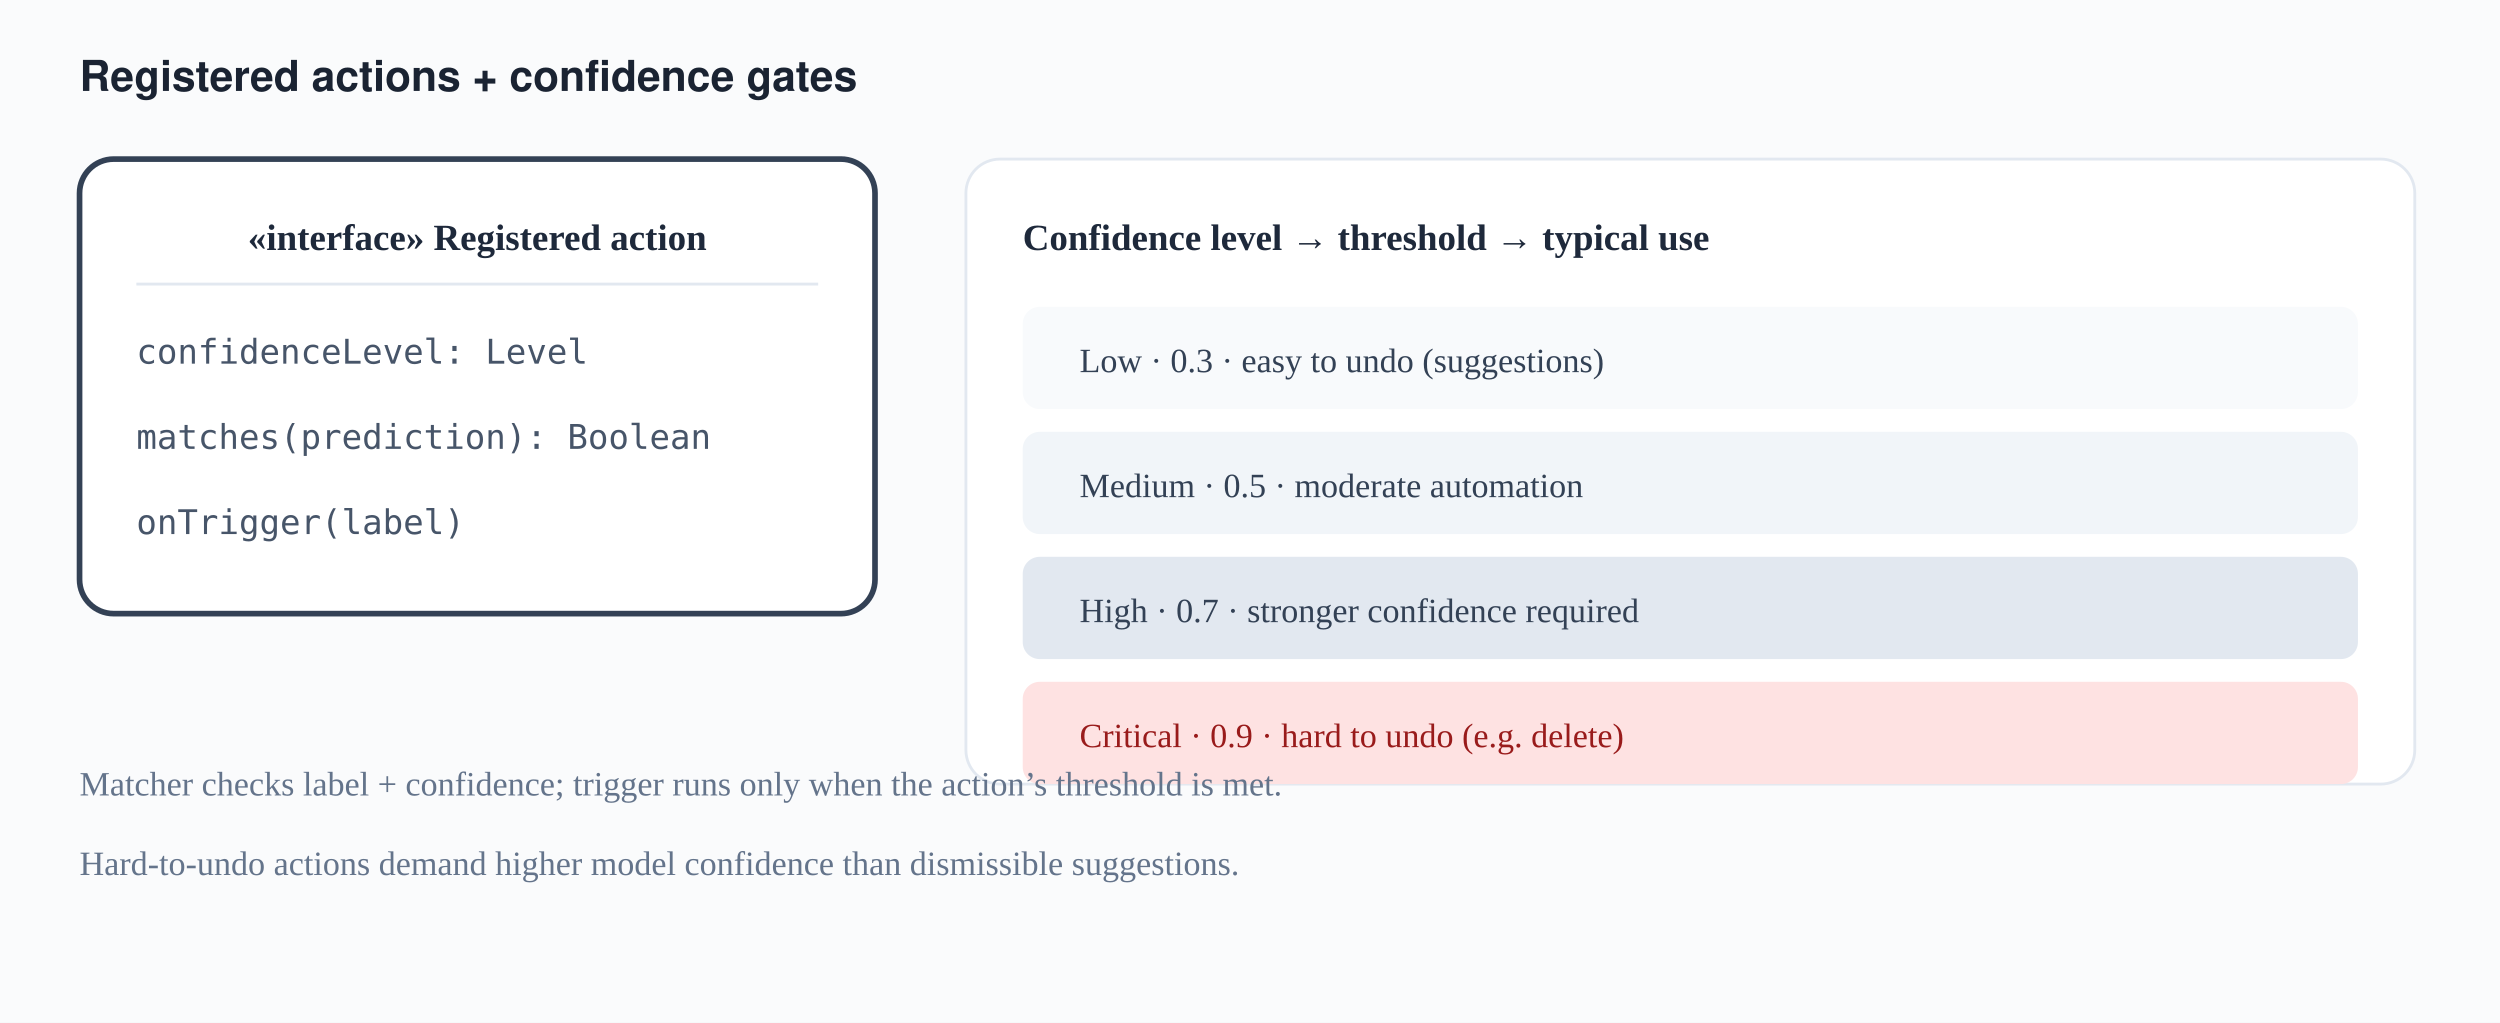
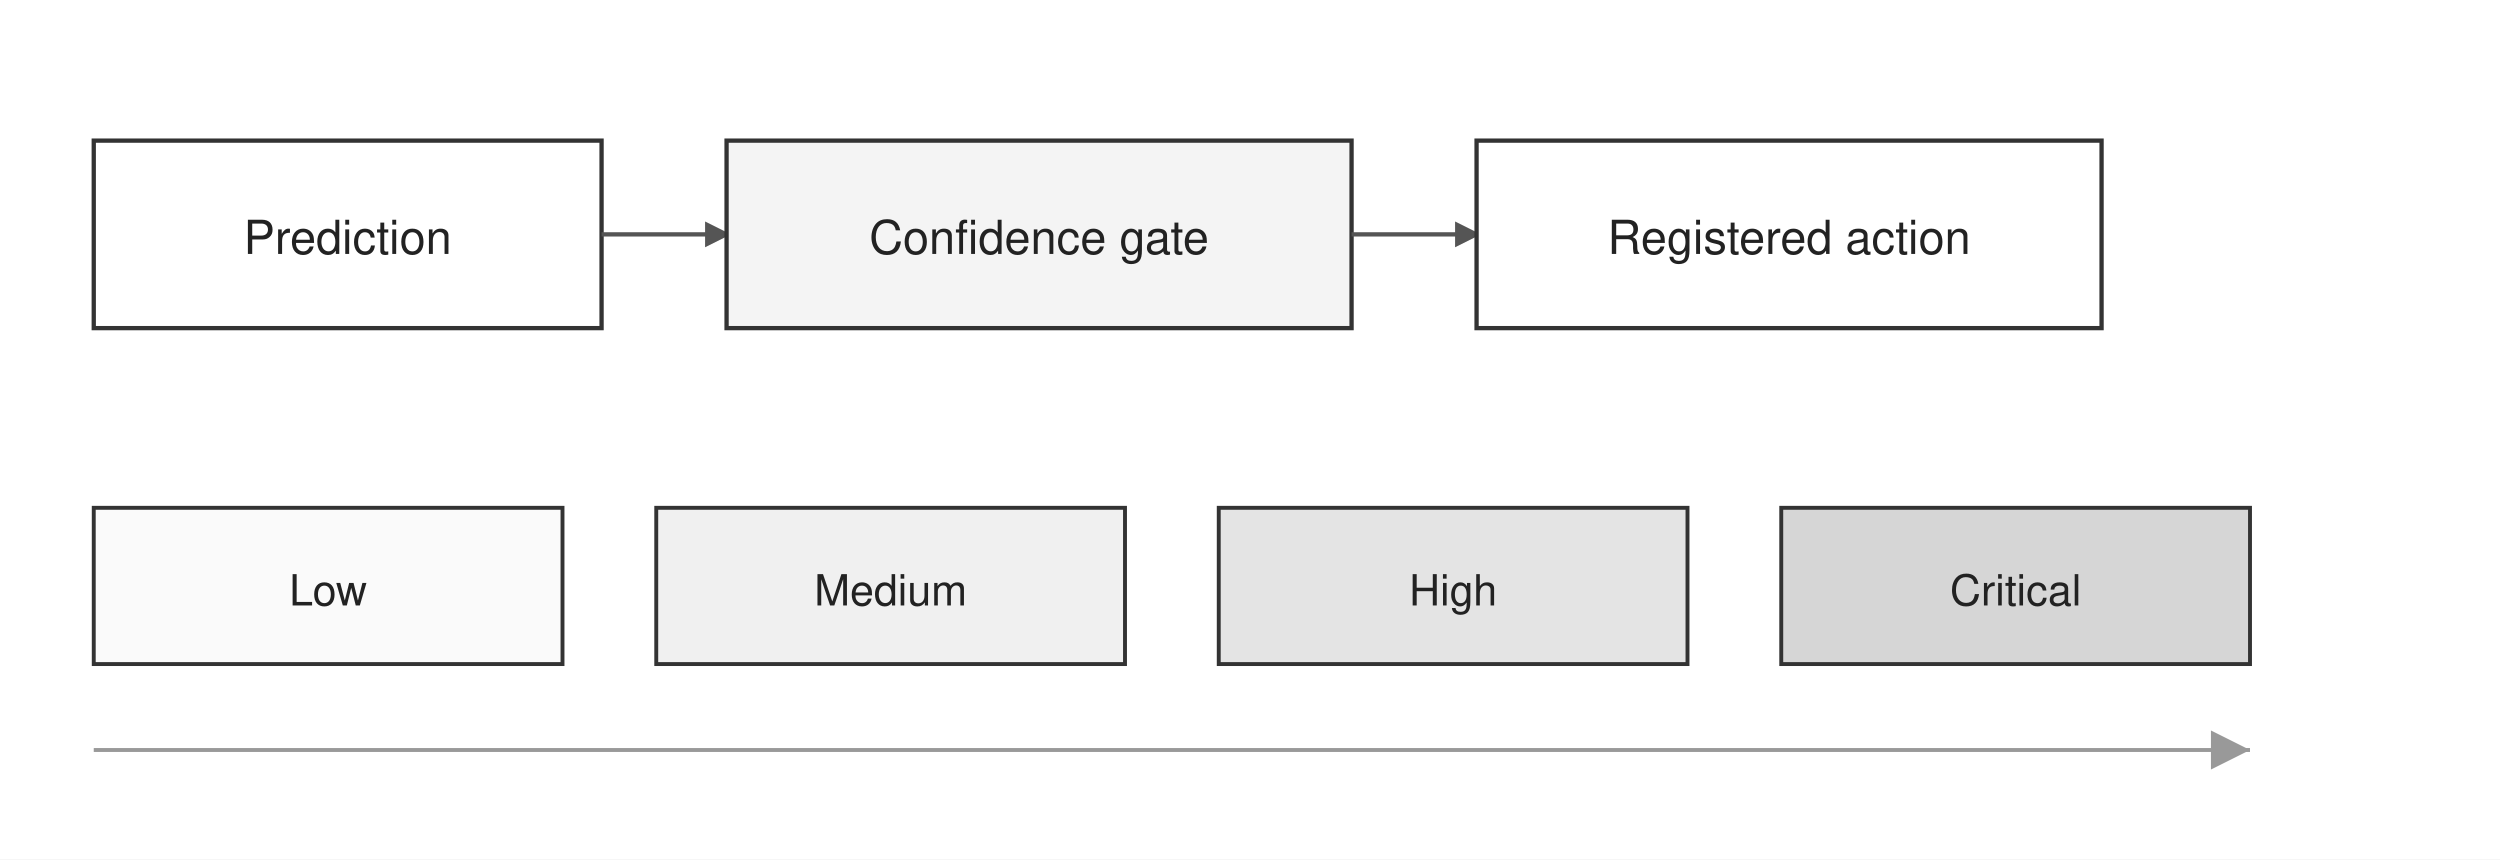
- <svg xmlns="http://www.w3.org/2000/svg" width="880" height="360" viewBox="0 0 880 360">
-   <rect width="880" height="360" fill="#fafbfc" />
-   <text x="28" y="32" font-family="Helvetica,Arial,sans-serif" font-size="15" font-weight="700" fill="#1a2332">Registered actions + confidence gates</text>
-   <rect x="28" y="56" width="280" height="160" rx="12" fill="#fff" stroke="#334155" stroke-width="2" />
-   <text x="168" y="88" text-anchor="middle" font-size="13" font-weight="700" fill="#1e293b">«interface» Registered action</text>
-   <line x1="48" y1="100" x2="288" y2="100" stroke="#e2e8f0" />
-   <text x="48" y="128" font-family="Menlo,monospace" font-size="12" fill="#475569">confidenceLevel: Level</text>
-   <text x="48" y="158" font-family="Menlo,monospace" font-size="12" fill="#475569">matches(prediction): Boolean</text>
-   <text x="48" y="188" font-family="Menlo,monospace" font-size="12" fill="#475569">onTrigger(label)</text>
-   <rect x="340" y="56" width="510" height="220" rx="12" fill="#fff" stroke="#e2e8f0" />
-   <text x="360" y="88" font-size="13" font-weight="700" fill="#1e293b">Confidence level → threshold → typical use</text>
-   <rect x="360" y="108" width="470" height="36" rx="6" fill="#f8fafc" />
-   <text x="380" y="131" font-size="12" fill="#334155">Low · 0.3 · easy to undo (suggestions)</text>
-   <rect x="360" y="152" width="470" height="36" rx="6" fill="#f1f5f9" />
-   <text x="380" y="175" font-size="12" fill="#334155">Medium · 0.5 · moderate automation</text>
-   <rect x="360" y="196" width="470" height="36" rx="6" fill="#e2e8f0" />
-   <text x="380" y="219" font-size="12" fill="#334155">High · 0.7 · stronger confidence required</text>
-   <rect x="360" y="240" width="470" height="36" rx="6" fill="#fee2e2" />
-   <text x="380" y="263" font-size="12" fill="#991b1b">Critical · 0.9 · hard to undo (e.g. delete)</text>
-   <text x="28" y="280" font-size="12" fill="#64748b">Matcher checks label + confidence; trigger runs only when the action’s threshold is met.</text>
-   <text x="28" y="308" font-size="12" fill="#64748b">Hard-to-undo actions demand higher model confidence than dismissible suggestions.</text>
+ <svg xmlns="http://www.w3.org/2000/svg" width="640" height="220" viewBox="0 0 640 220">
+   <defs>
+     <marker id="arr" markerWidth="6" markerHeight="6" refX="5" refY="3" orient="auto">
+       <path d="M0,0 L6,3 L0,6" fill="#555" />
+     </marker>
+   </defs>
+   <rect width="640" height="220" fill="#fff" />
+   <rect x="24" y="36" width="130" height="48" fill="#fff" stroke="#333" stroke-width="1.1" />
+   <text x="89" y="65" text-anchor="middle" font-family="Helvetica,Arial,sans-serif" font-size="12" fill="#222">Prediction</text>
+   <line x1="154" y1="60" x2="186" y2="60" stroke="#555" stroke-width="1.1" marker-end="url(#arr)" />
+   <rect x="186" y="36" width="160" height="48" fill="#f4f4f4" stroke="#333" stroke-width="1.1" />
+   <text x="266" y="65" text-anchor="middle" font-family="Helvetica,Arial,sans-serif" font-size="12" fill="#222">Confidence gate</text>
+   <line x1="346" y1="60" x2="378" y2="60" stroke="#555" stroke-width="1.1" marker-end="url(#arr)" />
+   <rect x="378" y="36" width="160" height="48" fill="#fff" stroke="#333" stroke-width="1.1" />
+   <text x="458" y="65" text-anchor="middle" font-family="Helvetica,Arial,sans-serif" font-size="12" fill="#222">Registered action</text>
+   <rect x="24" y="130" width="120" height="40" fill="#fafafa" stroke="#333" stroke-width="1" />
+   <text x="84" y="155" text-anchor="middle" font-family="Helvetica,Arial,sans-serif" font-size="11" fill="#222">Low</text>
+   <rect x="168" y="130" width="120" height="40" fill="#f0f0f0" stroke="#333" stroke-width="1" />
+   <text x="228" y="155" text-anchor="middle" font-family="Helvetica,Arial,sans-serif" font-size="11" fill="#222">Medium</text>
+   <rect x="312" y="130" width="120" height="40" fill="#e4e4e4" stroke="#333" stroke-width="1" />
+   <text x="372" y="155" text-anchor="middle" font-family="Helvetica,Arial,sans-serif" font-size="11" fill="#222">High</text>
+   <rect x="456" y="130" width="120" height="40" fill="#d6d6d6" stroke="#333" stroke-width="1" />
+   <text x="516" y="155" text-anchor="middle" font-family="Helvetica,Arial,sans-serif" font-size="11" fill="#222">Critical</text>
+   <line x1="24" y1="192" x2="576" y2="192" stroke="#999" stroke-width="1" />
+   <polygon points="576,192 566,187 566,197" fill="#999" />
</svg>
